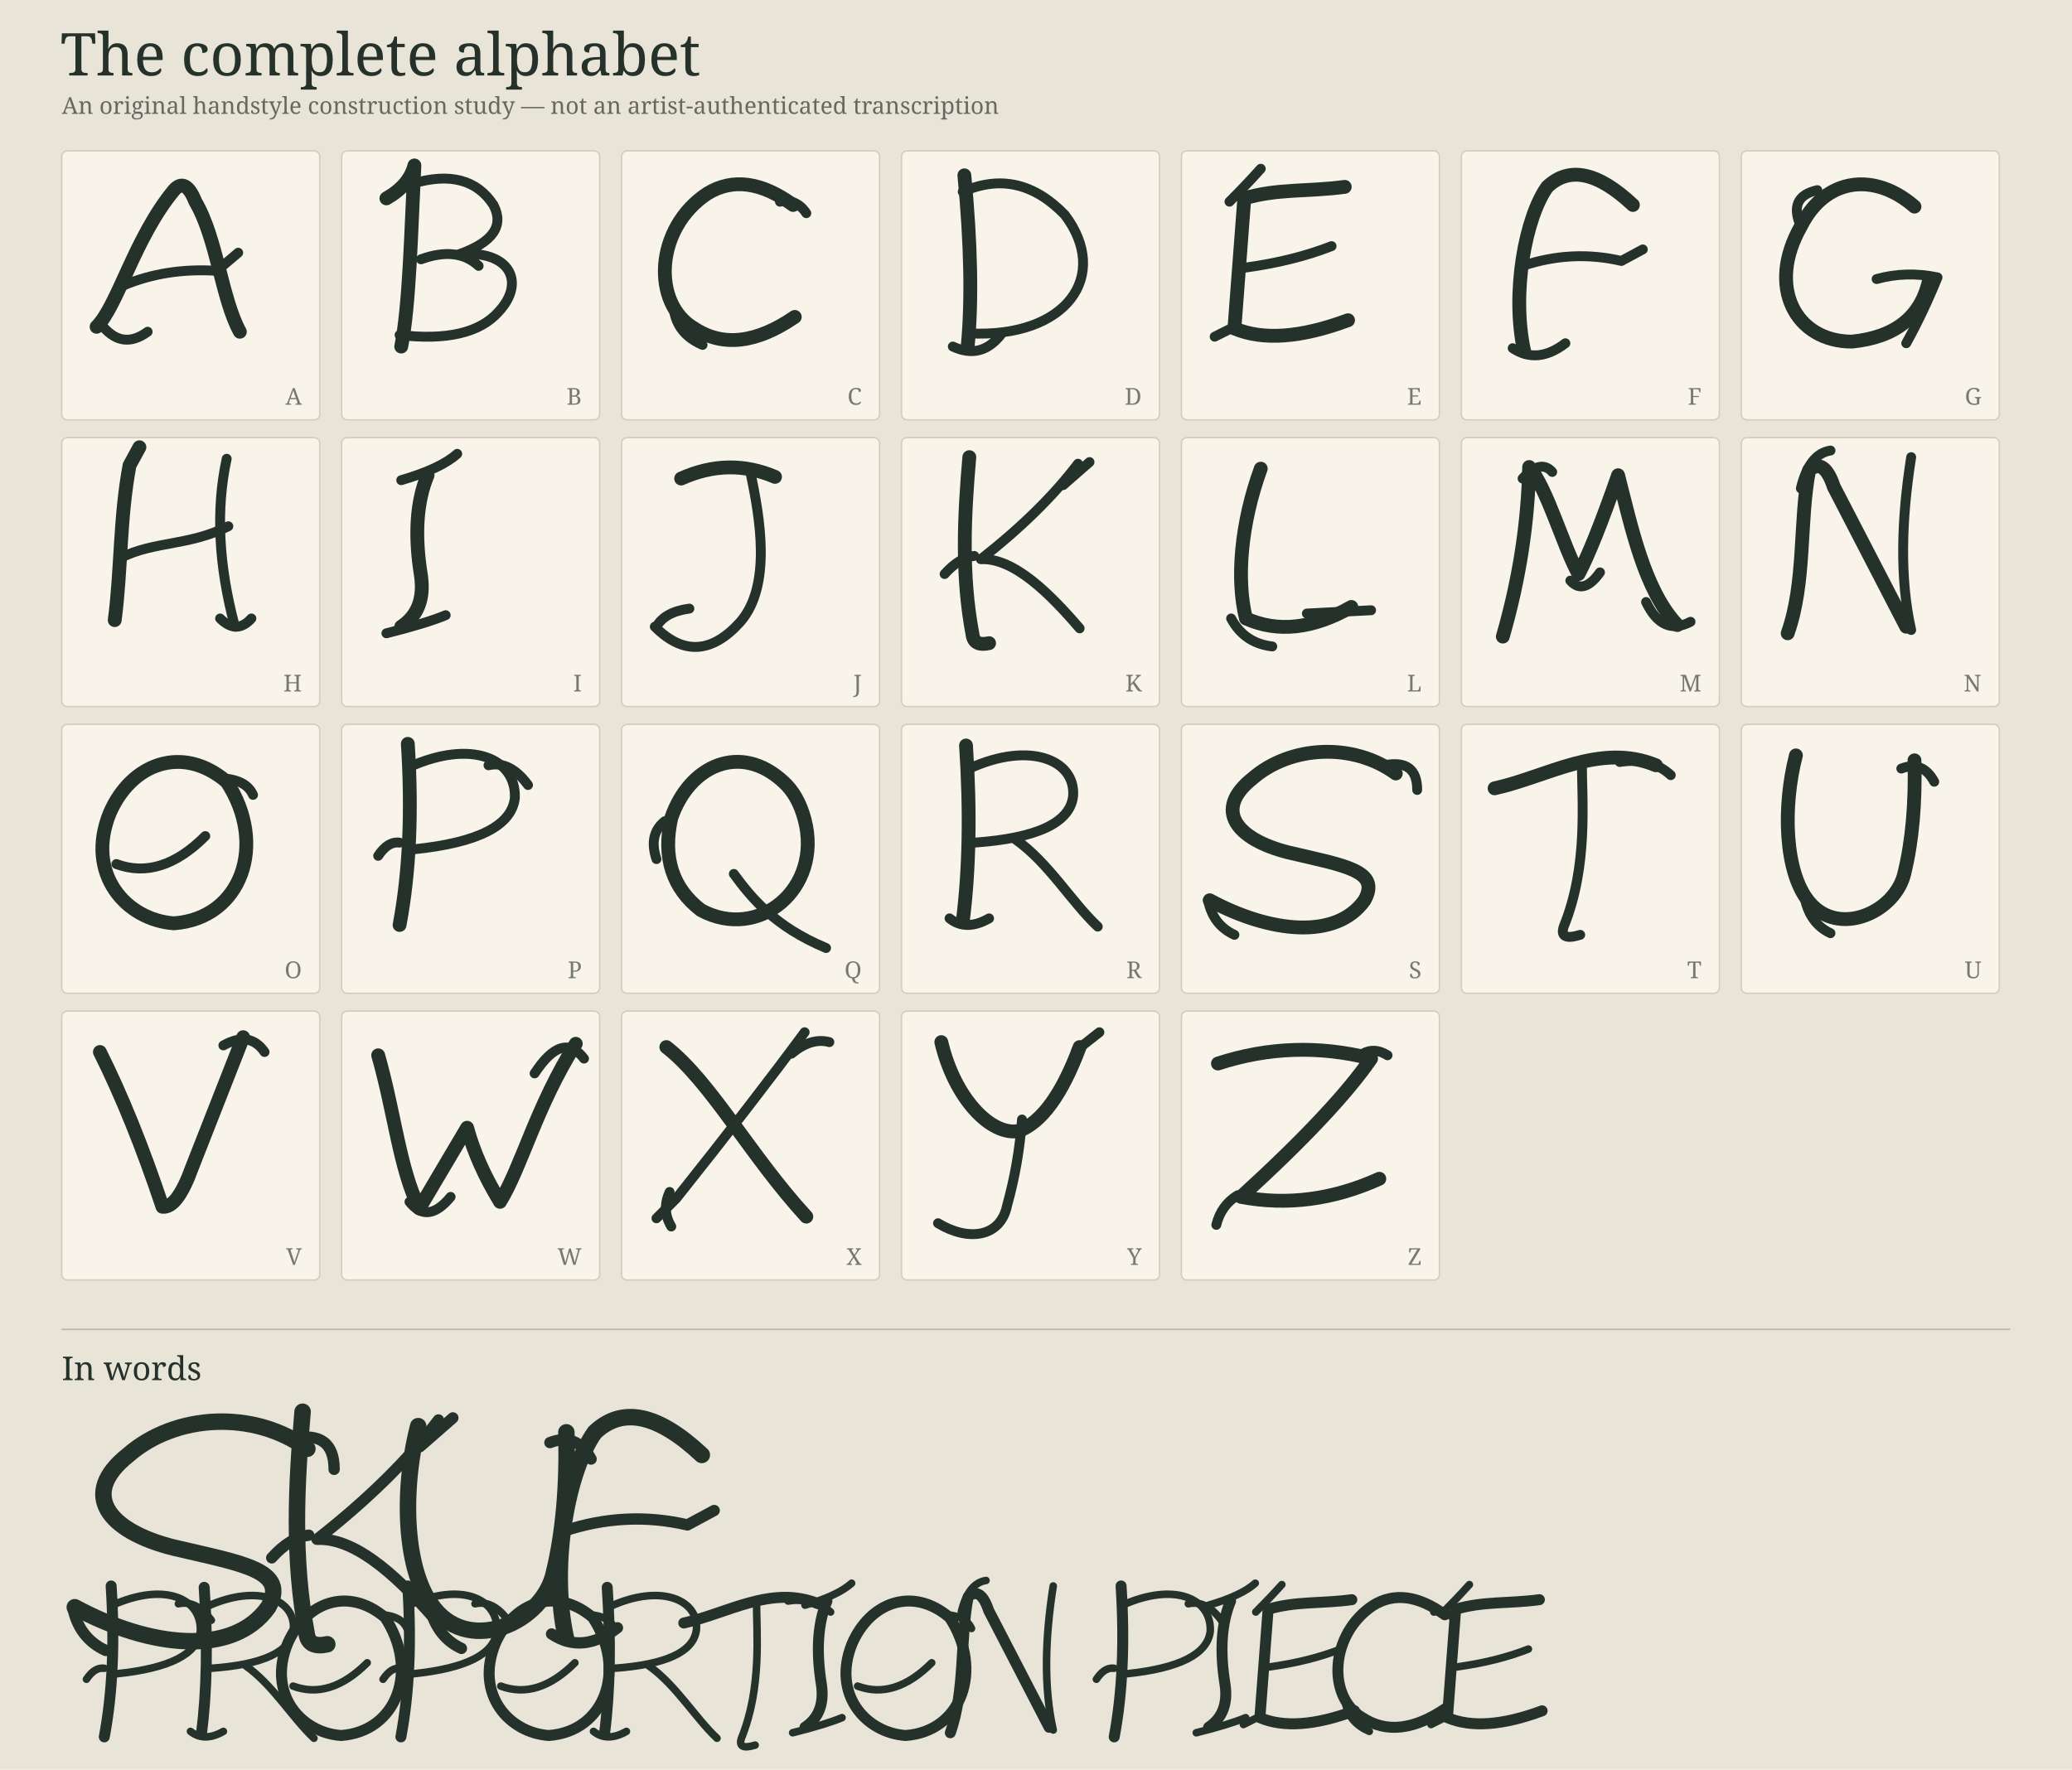
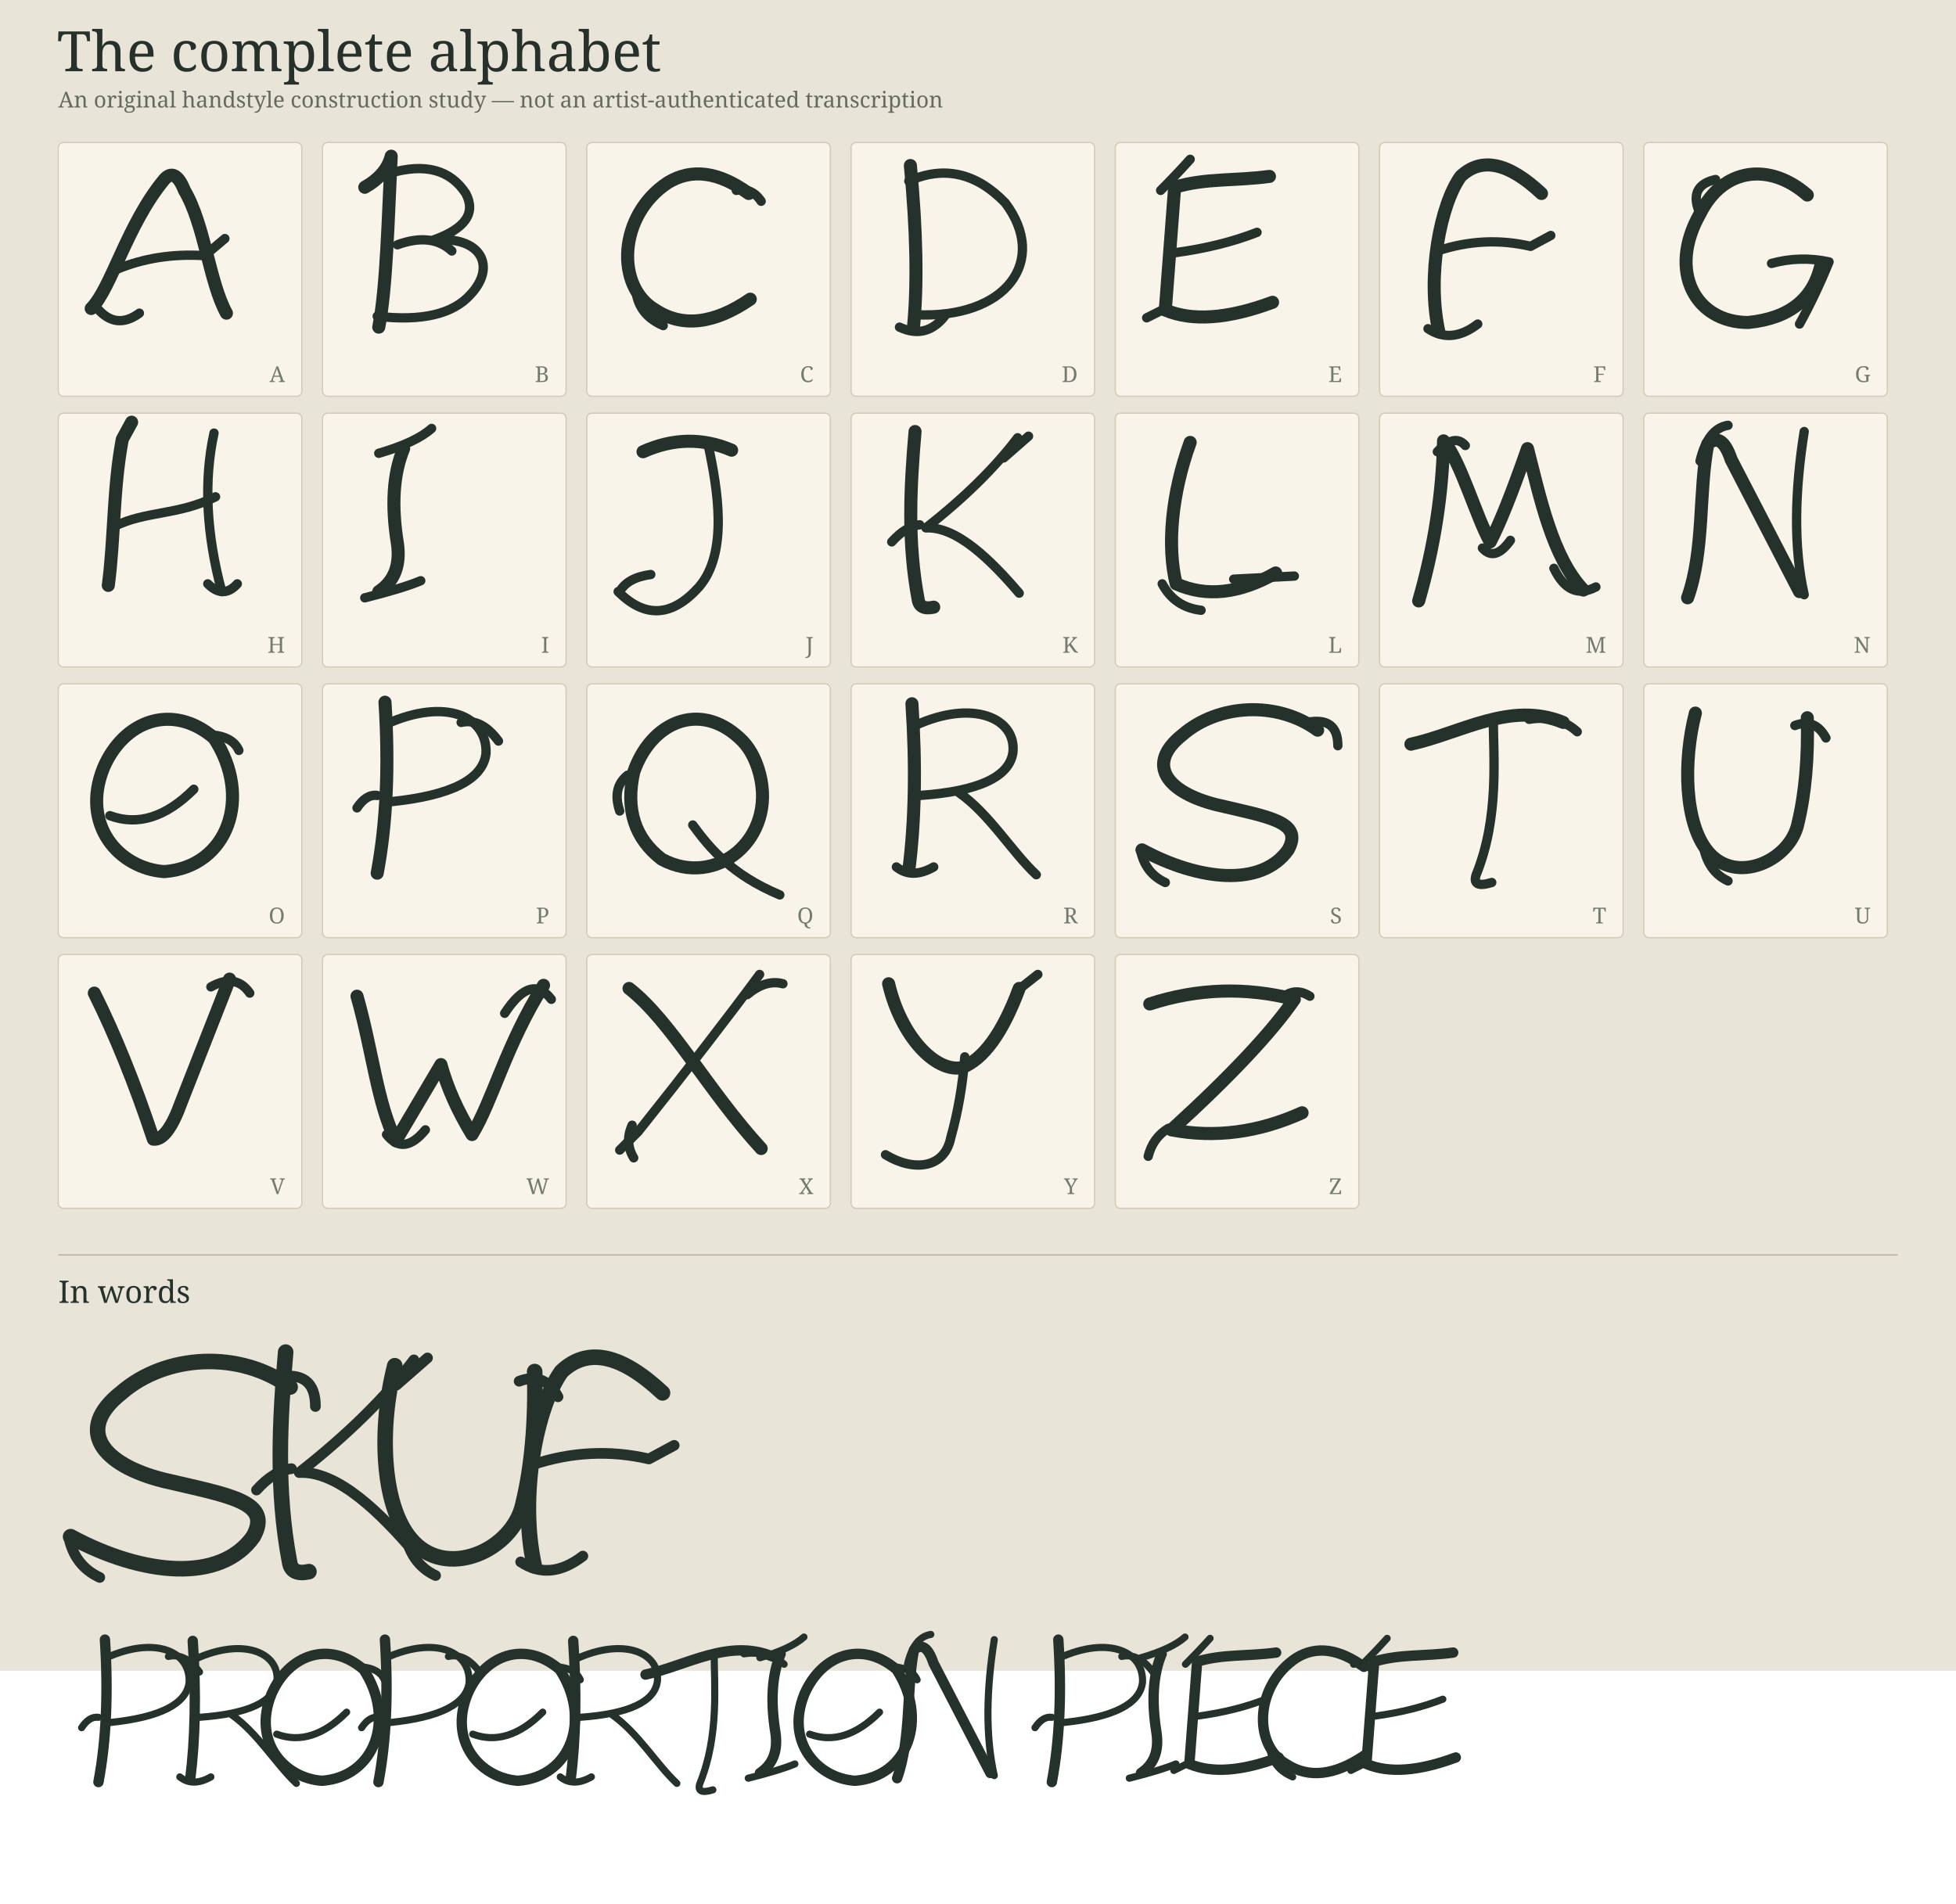
- <svg xmlns="http://www.w3.org/2000/svg" width="1510" height="1290" viewBox="0 0 1510 1290">
+ <svg xmlns="http://www.w3.org/2000/svg" width="1510" height="1470" viewBox="0 0 1510 1470">
  <rect width="1510" height="1290" fill="#e9e4d8" />
  <text x="44" y="55" font-family="Georgia,serif" font-size="43" fill="#25312a">The complete alphabet</text>
  <text x="45" y="83" font-family="Georgia,serif" font-size="17" fill="#65695f">An original handstyle construction study — not an artist-authenticated transcription</text>
  <rect x="45" y="110" width="188" height="196" rx="4" fill="#f8f4e9" stroke="#d4cbb9" />
  <g transform="translate(74 129) scale(1.2)" fill="none" stroke="#25312b" stroke-linecap="round" stroke-linejoin="round">
    <path d="M -3 91 C 10 78 20 37 44 8 Q 51 0 57 15 C 70 37 73 74 84 94" stroke-width="8.4" />
    <path d="M 13 66 Q 39 55 70 57 L 83 46" stroke-width="6" />
    <path d="M 1 91 Q 13 105 28 94" stroke-width="6" />
  </g>
  <text x="220" y="295" font-size="17" font-family="Georgia,serif" text-anchor="end" fill="#757a6f">A</text>
  <rect x="249" y="110" width="188" height="196" rx="4" fill="#f8f4e9" stroke="#d4cbb9" />
  <g transform="translate(278 129) scale(1.2)" fill="none" stroke="#25312b" stroke-linecap="round" stroke-linejoin="round">
    <path d="M 12 103 C 17 78 18 33 20 -7 Q 17 5 3 13" stroke-width="8.4" />
    <path d="M 19 4 Q 53 -6 68 17 Q 78 36 47 47 C 78 44 88 64 71 82 Q 54 101 11 96" stroke-width="6" />
    <path d="M 24 50 Q 46 42 59 54" stroke-width="6" />
  </g>
  <text x="424" y="295" font-size="17" font-family="Georgia,serif" text-anchor="end" fill="#757a6f">B</text>
  <rect x="453" y="110" width="188" height="196" rx="4" fill="#f8f4e9" stroke="#d4cbb9" />
  <g transform="translate(482 129) scale(1.2)" fill="none" stroke="#25312b" stroke-linecap="round" stroke-linejoin="round">
    <path d="M 80 17 Q 51 -4 28 10 C -4 31 -6 77 20 92 Q 46 109 81 85" stroke-width="8.4" />
    <path d="M 72 15 Q 82 13 88 22 M 8 83 Q 11 96 25 102" stroke-width="6" />
  </g>
  <text x="628" y="295" font-size="17" font-family="Georgia,serif" text-anchor="end" fill="#757a6f">C</text>
  <rect x="657" y="110" width="188" height="196" rx="4" fill="#f8f4e9" stroke="#d4cbb9" />
  <g transform="translate(686 129) scale(1.2)" fill="none" stroke="#25312b" stroke-linecap="round" stroke-linejoin="round">
    <path d="M 16 103 Q 20 62 14 -1" stroke-width="8.4" />
    <path d="M 13 9 Q 47 -6 75 23 C 103 60 76 98 17 95" stroke-width="6" />
    <path d="M 7 103 Q 24 111 36 96" stroke-width="6" />
  </g>
  <text x="832" y="295" font-size="17" font-family="Georgia,serif" text-anchor="end" fill="#757a6f">D</text>
  <rect x="861" y="110" width="188" height="196" rx="4" fill="#f8f4e9" stroke="#d4cbb9" />
  <g transform="translate(890 129) scale(1.2)" fill="none" stroke="#25312b" stroke-linecap="round" stroke-linejoin="round">
    <path d="M 75 6 C 53 9 34 7 14 13 L 8 92 Q 34 103 77 87" stroke-width="8.4" />
    <path d="M 15 55 Q 44 51 67 42" stroke-width="6" />
    <path d="M 5 15 Q 15 5 24 -5 M 8 91 L -4 97" stroke-width="6" />
  </g>
  <text x="1036" y="295" font-size="17" font-family="Georgia,serif" text-anchor="end" fill="#757a6f">E</text>
  <rect x="1065" y="110" width="188" height="196" rx="4" fill="#f8f4e9" stroke="#d4cbb9" />
  <g transform="translate(1094 129) scale(1.2)" fill="none" stroke="#25312b" stroke-linecap="round" stroke-linejoin="round">
    <path d="M 14 106 C 6 70 15 24 28 6 Q 48 -13 80 17" stroke-width="8.4" />
    <path d="M 13 54 Q 43 44 73 51 L 86 44" stroke-width="6" />
    <path d="M 7 104 Q 22 114 39 101" stroke-width="6" />
  </g>
  <text x="1240" y="295" font-size="17" font-family="Georgia,serif" text-anchor="end" fill="#757a6f">F</text>
  <rect x="1269" y="110" width="188" height="196" rx="4" fill="#f8f4e9" stroke="#d4cbb9" />
  <g transform="translate(1298 129) scale(1.2)" fill="none" stroke="#25312b" stroke-linecap="round" stroke-linejoin="round">
    <path d="M 81 18 C 57 -3 27 0 12 30 C -9 67 9 100 43 100 Q 83 96 90 62" stroke-width="8.4" />
    <path d="M 58 62 Q 76 57 95 61 Q 86 83 76 101" stroke-width="6" />
    <path d="M 12 30 Q 4 12 22 8" stroke-width="6" />
  </g>
  <text x="1444" y="295" font-size="17" font-family="Georgia,serif" text-anchor="end" fill="#757a6f">G</text>
  <rect x="45" y="319" width="188" height="196" rx="4" fill="#f8f4e9" stroke="#d4cbb9" />
  <g transform="translate(74 338) scale(1.2)" fill="none" stroke="#25312b" stroke-linecap="round" stroke-linejoin="round">
    <path d="M 8 95 C 12 65 11 33 17 1 L 23 -10" stroke-width="8.4" />
    <path d="M 76 -3 Q 66 43 81 99" stroke-width="6" />
    <path d="M 12 57 C 32 47 53 50 77 38" stroke-width="6" />
    <path d="M 72 94 Q 82 104 91 94" stroke-width="6" />
  </g>
  <text x="220" y="504" font-size="17" font-family="Georgia,serif" text-anchor="end" fill="#757a6f">H</text>
  <rect x="249" y="319" width="188" height="196" rx="4" fill="#f8f4e9" stroke="#d4cbb9" />
  <g transform="translate(278 338) scale(1.2)" fill="none" stroke="#25312b" stroke-linecap="round" stroke-linejoin="round">
    <path d="M 28 7 Q 18 31 24 68 Q 27 89 12 99" stroke-width="8.4" />
    <path d="M 12 10 Q 36 3 46 -6" stroke-width="6" />
    <path d="M 3 103 Q 27 97 39 92" stroke-width="6" />
  </g>
  <text x="424" y="504" font-size="17" font-family="Georgia,serif" text-anchor="end" fill="#757a6f">I</text>
  <rect x="453" y="319" width="188" height="196" rx="4" fill="#f8f4e9" stroke="#d4cbb9" />
  <g transform="translate(482 338) scale(1.2)" fill="none" stroke="#25312b" stroke-linecap="round" stroke-linejoin="round">
    <path d="M 12 9 Q 41 -4 69 8" stroke-width="8.4" />
    <path d="M 54 5 C 60 33 67 74 48 96 Q 22 125 -4 99" stroke-width="6" />
    <path d="M -3 99 Q 2 90 17 88" stroke-width="6" />
  </g>
  <text x="628" y="504" font-size="17" font-family="Georgia,serif" text-anchor="end" fill="#757a6f">J</text>
  <rect x="657" y="319" width="188" height="196" rx="4" fill="#f8f4e9" stroke="#d4cbb9" />
  <g transform="translate(686 338) scale(1.2)" fill="none" stroke="#25312b" stroke-linecap="round" stroke-linejoin="round">
    <path d="M 17 -4 C 14 31 12 67 19 104 Q 20 111 29 109" stroke-width="8.4" />
    <path d="M 83 0 Q 61 29 24 58 C 44 57 66 79 84 100" stroke-width="6" />
    <path d="M 74 13 L 90 -1 M 20 56 Q 11 57 2 67" stroke-width="6" />
  </g>
  <text x="832" y="504" font-size="17" font-family="Georgia,serif" text-anchor="end" fill="#757a6f">K</text>
  <rect x="861" y="319" width="188" height="196" rx="4" fill="#f8f4e9" stroke="#d4cbb9" />
  <g transform="translate(890 338) scale(1.2)" fill="none" stroke="#25312b" stroke-linecap="round" stroke-linejoin="round">
    <path d="M 24 3 C 12 36 9 70 15 94 Q 44 107 79 87" stroke-width="8.4" />
    <path d="M 6 94 Q 14 109 31 111 M 52 91 L 91 89" stroke-width="6" />
  </g>
  <text x="1036" y="504" font-size="17" font-family="Georgia,serif" text-anchor="end" fill="#757a6f">L</text>
  <rect x="1065" y="319" width="188" height="196" rx="4" fill="#f8f4e9" stroke="#d4cbb9" />
  <g transform="translate(1094 338) scale(1.2)" fill="none" stroke="#25312b" stroke-linecap="round" stroke-linejoin="round">
    <path d="M 1 105 Q 16 53 17 2 C 28 15 38 51 47 67 Q 56 50 71 7 C 79 38 87 77 107 98" stroke-width="8.4" />
    <path d="M 13 9 Q 24 -3 31 5 M 88 84 Q 98 105 115 96" stroke-width="6" />
    <path d="M 42 71 Q 50 80 60 66" stroke-width="6" />
  </g>
  <text x="1240" y="504" font-size="17" font-family="Georgia,serif" text-anchor="end" fill="#757a6f">M</text>
  <rect x="1269" y="319" width="188" height="196" rx="4" fill="#f8f4e9" stroke="#d4cbb9" />
  <g transform="translate(1298 338) scale(1.2)" fill="none" stroke="#25312b" stroke-linecap="round" stroke-linejoin="round">
    <path d="M 4 103 C 15 72 11 35 17 4 Q 26 -4 32 14 L 76 99" stroke-width="8.4" />
    <path d="M 79 -4 C 73 34 72 70 79 101" stroke-width="6" />
    <path d="M 12 15 Q 17 -6 30 -8" stroke-width="6" />
  </g>
  <text x="1444" y="504" font-size="17" font-family="Georgia,serif" text-anchor="end" fill="#757a6f">N</text>
  <rect x="45" y="528" width="188" height="196" rx="4" fill="#f8f4e9" stroke="#d4cbb9" />
  <g transform="translate(74 547) scale(1.2)" fill="none" stroke="#25312b" stroke-linecap="round" stroke-linejoin="round">
    <path d="M 76 19 C 49 -4 18 8 5 38 C -10 75 15 103 44 105 C 85 102 101 57 76 19 Z" stroke-width="8.4" />
    <path d="M 9 69 Q 36 79 63 52 M 74 17 Q 88 18 92 27" stroke-width="6" />
  </g>
  <text x="220" y="713" font-size="17" font-family="Georgia,serif" text-anchor="end" fill="#757a6f">O</text>
  <rect x="249" y="528" width="188" height="196" rx="4" fill="#f8f4e9" stroke="#d4cbb9" />
  <g transform="translate(278 547) scale(1.2)" fill="none" stroke="#25312b" stroke-linecap="round" stroke-linejoin="round">
    <path d="M 11 106 Q 20 58 16 -4" stroke-width="8.4" />
    <path d="M 17 10 C 55 -7 82 5 81 29 Q 78 54 20 60" stroke-width="6" />
    <path d="M 11 56 Q 4 55 -2 64 M 65 9 Q 78 6 89 21" stroke-width="6" />
  </g>
  <text x="424" y="713" font-size="17" font-family="Georgia,serif" text-anchor="end" fill="#757a6f">P</text>
  <rect x="453" y="528" width="188" height="196" rx="4" fill="#f8f4e9" stroke="#d4cbb9" />
  <g transform="translate(482 547) scale(1.2)" fill="none" stroke="#25312b" stroke-linecap="round" stroke-linejoin="round">
    <path d="M 74 19 C 48 -5 17 9 6 41 Q -2 77 24 97 C 59 116 98 84 87 42 Q 83 27 74 19 Z" stroke-width="8.4" />
    <path d="M 44 75 C 55 90 69 107 100 120" stroke-width="6" />
    <path d="M 2 43 Q -8 51 -3 66" stroke-width="6" />
  </g>
  <text x="628" y="713" font-size="17" font-family="Georgia,serif" text-anchor="end" fill="#757a6f">Q</text>
  <rect x="657" y="528" width="188" height="196" rx="4" fill="#f8f4e9" stroke="#d4cbb9" />
  <g transform="translate(686 547) scale(1.2)" fill="none" stroke="#25312b" stroke-linecap="round" stroke-linejoin="round">
    <path d="M 13 104 Q 19 57 15 -3" stroke-width="8.4" />
    <path d="M 17 11 C 54 -6 82 6 80 28 Q 77 52 20 56" stroke-width="6" />
    <path d="M 45 54 C 65 68 79 92 95 107" stroke-width="6" />
    <path d="M 5 102 Q 15 110 29 102" stroke-width="6" />
  </g>
  <text x="832" y="713" font-size="17" font-family="Georgia,serif" text-anchor="end" fill="#757a6f">R</text>
  <rect x="861" y="528" width="188" height="196" rx="4" fill="#f8f4e9" stroke="#d4cbb9" />
  <g transform="translate(890 547) scale(1.2)" fill="none" stroke="#25312b" stroke-linecap="round" stroke-linejoin="round">
    <path d="M 106 14 C 80 -5 42 -3 19 17 C -5 36 9 54 41 62 C 75 70 97 73 87 91 C 70 115 30 111 -7 91" stroke-width="8.4" />
    <path d="M 99 9 Q 119 5 119 24" stroke-width="6" />
    <path d="M -8 91 Q -5 106 8 112" stroke-width="6" />
  </g>
  <text x="1036" y="713" font-size="17" font-family="Georgia,serif" text-anchor="end" fill="#757a6f">S</text>
  <rect x="1065" y="528" width="188" height="196" rx="4" fill="#f8f4e9" stroke="#d4cbb9" />
  <g transform="translate(1094 547) scale(1.2)" fill="none" stroke="#25312b" stroke-linecap="round" stroke-linejoin="round">
    <path d="M -4 23 C 28 16 60 -5 94 9" stroke-width="8.4" />
    <path d="M 49 6 C 49 31 53 70 38 107 Q 35 116 48 112" stroke-width="6" />
    <path d="M 72 7 Q 91 4 103 15" stroke-width="6" />
  </g>
  <text x="1240" y="713" font-size="17" font-family="Georgia,serif" text-anchor="end" fill="#757a6f">T</text>
  <rect x="1269" y="528" width="188" height="196" rx="4" fill="#f8f4e9" stroke="#d4cbb9" />
  <g transform="translate(1298 547) scale(1.2)" fill="none" stroke="#25312b" stroke-linecap="round" stroke-linejoin="round">
    <path d="M 9 3 C 1 34 2 74 17 92 C 35 114 70 98 75 74 Q 82 45 81 6" stroke-width="8.4" />
    <path d="M 73 11 Q 86 6 93 19" stroke-width="6" />
    <path d="M 14 88 Q 17 105 30 111" stroke-width="6" />
  </g>
  <text x="1444" y="713" font-size="17" font-family="Georgia,serif" text-anchor="end" fill="#757a6f">U</text>
  <rect x="45" y="737" width="188" height="196" rx="4" fill="#f8f4e9" stroke="#d4cbb9" />
  <g transform="translate(74 756) scale(1.2)" fill="none" stroke="#25312b" stroke-linecap="round" stroke-linejoin="round">
    <path d="M -1 9 Q 19 49 37 103 Q 46 104 55 79 L 86 0" stroke-width="8.4" />
    <path d="M 74 5 Q 90 -4 99 9" stroke-width="6" />
  </g>
  <text x="220" y="922" font-size="17" font-family="Georgia,serif" text-anchor="end" fill="#757a6f">V</text>
  <rect x="249" y="737" width="188" height="196" rx="4" fill="#f8f4e9" stroke="#d4cbb9" />
  <g transform="translate(278 756) scale(1.2)" fill="none" stroke="#25312b" stroke-linecap="round" stroke-linejoin="round">
    <path d="M -2 11 C 8 46 11 80 23 104 L 52 55 Q 58 77 72 100 C 85 79 94 42 118 4" stroke-width="8.4" />
    <path d="M 17 100 Q 28 114 42 97 M 93 22 Q 110 -4 123 13" stroke-width="6" />
  </g>
  <text x="424" y="922" font-size="17" font-family="Georgia,serif" text-anchor="end" fill="#757a6f">W</text>
  <rect x="453" y="737" width="188" height="196" rx="4" fill="#f8f4e9" stroke="#d4cbb9" />
  <g transform="translate(482 756) scale(1.2)" fill="none" stroke="#25312b" stroke-linecap="round" stroke-linejoin="round">
    <path d="M 3 6 C 30 27 54 72 88 109" stroke-width="8.4" />
    <path d="M 87 -3 Q 56 39 9 98 L -3 110" stroke-width="6" />
    <path d="M 79 10 Q 91 0 102 3 M 5 94 Q 0 105 6 115" stroke-width="6" />
  </g>
  <text x="628" y="922" font-size="17" font-family="Georgia,serif" text-anchor="end" fill="#757a6f">X</text>
  <rect x="657" y="737" width="188" height="196" rx="4" fill="#f8f4e9" stroke="#d4cbb9" />
  <g transform="translate(686 756) scale(1.2)" fill="none" stroke="#25312b" stroke-linecap="round" stroke-linejoin="round">
    <path d="M 0 3 C 8 37 30 60 47 57 Q 68 49 84 6" stroke-width="8.4" />
    <path d="M 49 50 Q 47 77 40 102 C 36 122 16 124 -2 113" stroke-width="6" />
    <path d="M 82 8 L 96 -3" stroke-width="6" />
  </g>
  <text x="832" y="922" font-size="17" font-family="Georgia,serif" text-anchor="end" fill="#757a6f">Y</text>
  <rect x="861" y="737" width="188" height="196" rx="4" fill="#f8f4e9" stroke="#d4cbb9" />
  <g transform="translate(890 756) scale(1.2)" fill="none" stroke="#25312b" stroke-linecap="round" stroke-linejoin="round">
    <path d="M -2 16 Q 44 1 91 13 Q 69 45 12 97 Q 54 105 96 86" stroke-width="8.4" />
    <path d="M 86 10 Q 93 6 101 11 M 10 96 Q 0 102 -3 114" stroke-width="6" />
  </g>
  <text x="1036" y="922" font-size="17" font-family="Georgia,serif" text-anchor="end" fill="#757a6f">Z</text>
  <line x1="45" y1="969" x2="1465" y2="969" stroke="#b9b1a1" />
  <text x="45" y="1006" font-family="Georgia,serif" font-size="24" fill="#25312b">In words</text>
-   <g transform="translate(65 1035) scale(1.5)" fill="none" stroke="#25312b" stroke-linecap="round" stroke-linejoin="round">
+   <g transform="translate(65 1050) scale(1.5)" fill="none" stroke="#25312b" stroke-linecap="round" stroke-linejoin="round">
    <g transform="translate(0.000 0)">
      <path d="M 106 14 C 80 -5 42 -3 19 17 C -5 36 9 54 41 62 C 75 70 97 73 87 91 C 70 115 30 111 -7 91" stroke-width="8" />
      <path d="M 99 9 Q 119 5 119 24" stroke-width="5.5" />
      <path d="M -8 91 Q -5 106 8 112" stroke-width="5.5" />
    </g>
    <g transform="translate(86.680 0)">
      <path d="M 17 -4 C 14 31 12 67 19 104 Q 20 111 29 109" stroke-width="8" />
      <path d="M 83 0 Q 61 29 24 58 C 44 57 66 79 84 100" stroke-width="5.5" />
      <path d="M 74 13 L 90 -1 M 20 56 Q 11 57 2 67" stroke-width="5.5" />
    </g>
    <g transform="translate(150.840 0)">
      <path d="M 9 3 C 1 34 2 74 17 92 C 35 114 70 98 75 74 Q 82 45 81 6" stroke-width="8" />
      <path d="M 73 11 Q 86 6 93 19" stroke-width="5.5" />
      <path d="M 14 88 Q 17 105 30 111" stroke-width="5.5" />
    </g>
    <g transform="translate(217.640 0)">
      <path d="M 14 106 C 6 70 15 24 28 6 Q 48 -13 80 17" stroke-width="8" />
      <path d="M 13 54 Q 43 44 73 51 L 86 44" stroke-width="5.5" />
      <path d="M 7 104 Q 22 114 39 101" stroke-width="5.5" />
    </g>
  </g>
-   <g transform="translate(65 1160) scale(1)" fill="none" stroke="#25312b" stroke-linecap="round" stroke-linejoin="round">
+   <g transform="translate(65 1270) scale(1)" fill="none" stroke="#25312b" stroke-linecap="round" stroke-linejoin="round">
    <g transform="translate(0.000 0)">
      <path d="M 11 106 Q 20 58 16 -4" stroke-width="8" />
      <path d="M 17 10 C 55 -7 82 5 81 29 Q 78 54 20 60" stroke-width="5.5" />
      <path d="M 11 56 Q 4 55 -2 64 M 65 9 Q 78 6 89 21" stroke-width="5.5" />
    </g>
    <g transform="translate(68.800 0)">
      <path d="M 13 104 Q 19 57 15 -3" stroke-width="8" />
      <path d="M 17 11 C 54 -6 82 6 80 28 Q 77 52 20 56" stroke-width="5.5" />
      <path d="M 45 54 C 65 68 79 92 95 107" stroke-width="5.5" />
      <path d="M 5 102 Q 15 110 29 102" stroke-width="5.5" />
    </g>
    <g transform="translate(139.600 0)">
      <path d="M 76 19 C 49 -4 18 8 5 38 C -10 75 15 103 44 105 C 85 102 101 57 76 19 Z" stroke-width="8" />
      <path d="M 9 69 Q 36 79 63 52 M 74 17 Q 88 18 92 27" stroke-width="5.5" />
    </g>
    <g transform="translate(216.160 0)">
      <path d="M 11 106 Q 20 58 16 -4" stroke-width="8" />
      <path d="M 17 10 C 55 -7 82 5 81 29 Q 78 54 20 60" stroke-width="5.5" />
      <path d="M 11 56 Q 4 55 -2 64 M 65 9 Q 78 6 89 21" stroke-width="5.5" />
    </g>
    <g transform="translate(290.960 0)">
      <path d="M 76 19 C 49 -4 18 8 5 38 C -10 75 15 103 44 105 C 85 102 101 57 76 19 Z" stroke-width="8" />
      <path d="M 9 69 Q 36 79 63 52 M 74 17 Q 88 18 92 27" stroke-width="5.5" />
    </g>
    <g transform="translate(362.520 0)">
      <path d="M 13 104 Q 19 57 15 -3" stroke-width="8" />
      <path d="M 17 11 C 54 -6 82 6 80 28 Q 77 52 20 56" stroke-width="5.5" />
      <path d="M 45 54 C 65 68 79 92 95 107" stroke-width="5.5" />
      <path d="M 5 102 Q 15 110 29 102" stroke-width="5.5" />
    </g>
    <g transform="translate(437.320 0)">
      <path d="M -4 23 C 28 16 60 -5 94 9" stroke-width="8" />
      <path d="M 49 6 C 49 31 53 70 38 107 Q 35 116 48 112" stroke-width="5.5" />
      <path d="M 72 7 Q 91 4 103 15" stroke-width="5.5" />
    </g>
    <g transform="translate(509.640 0)">
      <path d="M 28 7 Q 18 31 24 68 Q 27 89 12 99" stroke-width="8" />
      <path d="M 12 10 Q 36 3 46 -6" stroke-width="5.5" />
      <path d="M 3 103 Q 27 97 39 92" stroke-width="5.5" />
    </g>
    <g transform="translate(551.000 0)">
      <path d="M 76 19 C 49 -4 18 8 5 38 C -10 75 15 103 44 105 C 85 102 101 57 76 19 Z" stroke-width="8" />
      <path d="M 9 69 Q 36 79 63 52 M 74 17 Q 88 18 92 27" stroke-width="5.5" />
    </g>
    <g transform="translate(623.560 0)">
      <path d="M 4 103 C 15 72 11 35 17 4 Q 26 -4 32 14 L 76 99" stroke-width="8" />
      <path d="M 79 -4 C 73 34 72 70 79 101" stroke-width="5.5" />
      <path d="M 12 15 Q 17 -6 30 -8" stroke-width="5.5" />
    </g>
    <g transform="translate(736.000 0)">
      <path d="M 11 106 Q 20 58 16 -4" stroke-width="8" />
      <path d="M 17 10 C 55 -7 82 5 81 29 Q 78 54 20 60" stroke-width="5.5" />
      <path d="M 11 56 Q 4 55 -2 64 M 65 9 Q 78 6 89 21" stroke-width="5.5" />
    </g>
    <g transform="translate(803.800 0)">
      <path d="M 28 7 Q 18 31 24 68 Q 27 89 12 99" stroke-width="8" />
      <path d="M 12 10 Q 36 3 46 -6" stroke-width="5.5" />
      <path d="M 3 103 Q 27 97 39 92" stroke-width="5.5" />
    </g>
    <g transform="translate(845.160 0)">
      <path d="M 75 6 C 53 9 34 7 14 13 L 8 92 Q 34 103 77 87" stroke-width="8" />
      <path d="M 15 55 Q 44 51 67 42" stroke-width="5.5" />
      <path d="M 5 15 Q 15 5 24 -5 M 8 91 L -4 97" stroke-width="5.5" />
    </g>
    <g transform="translate(907.920 0)">
      <path d="M 80 17 Q 51 -4 28 10 C -4 31 -6 77 20 92 Q 46 109 81 85" stroke-width="8" />
      <path d="M 72 15 Q 82 13 88 22 M 8 83 Q 11 96 25 102" stroke-width="5.5" />
    </g>
    <g transform="translate(981.840 0)">
      <path d="M 75 6 C 53 9 34 7 14 13 L 8 92 Q 34 103 77 87" stroke-width="8" />
      <path d="M 15 55 Q 44 51 67 42" stroke-width="5.5" />
      <path d="M 5 15 Q 15 5 24 -5 M 8 91 L -4 97" stroke-width="5.5" />
    </g>
  </g>
</svg>
